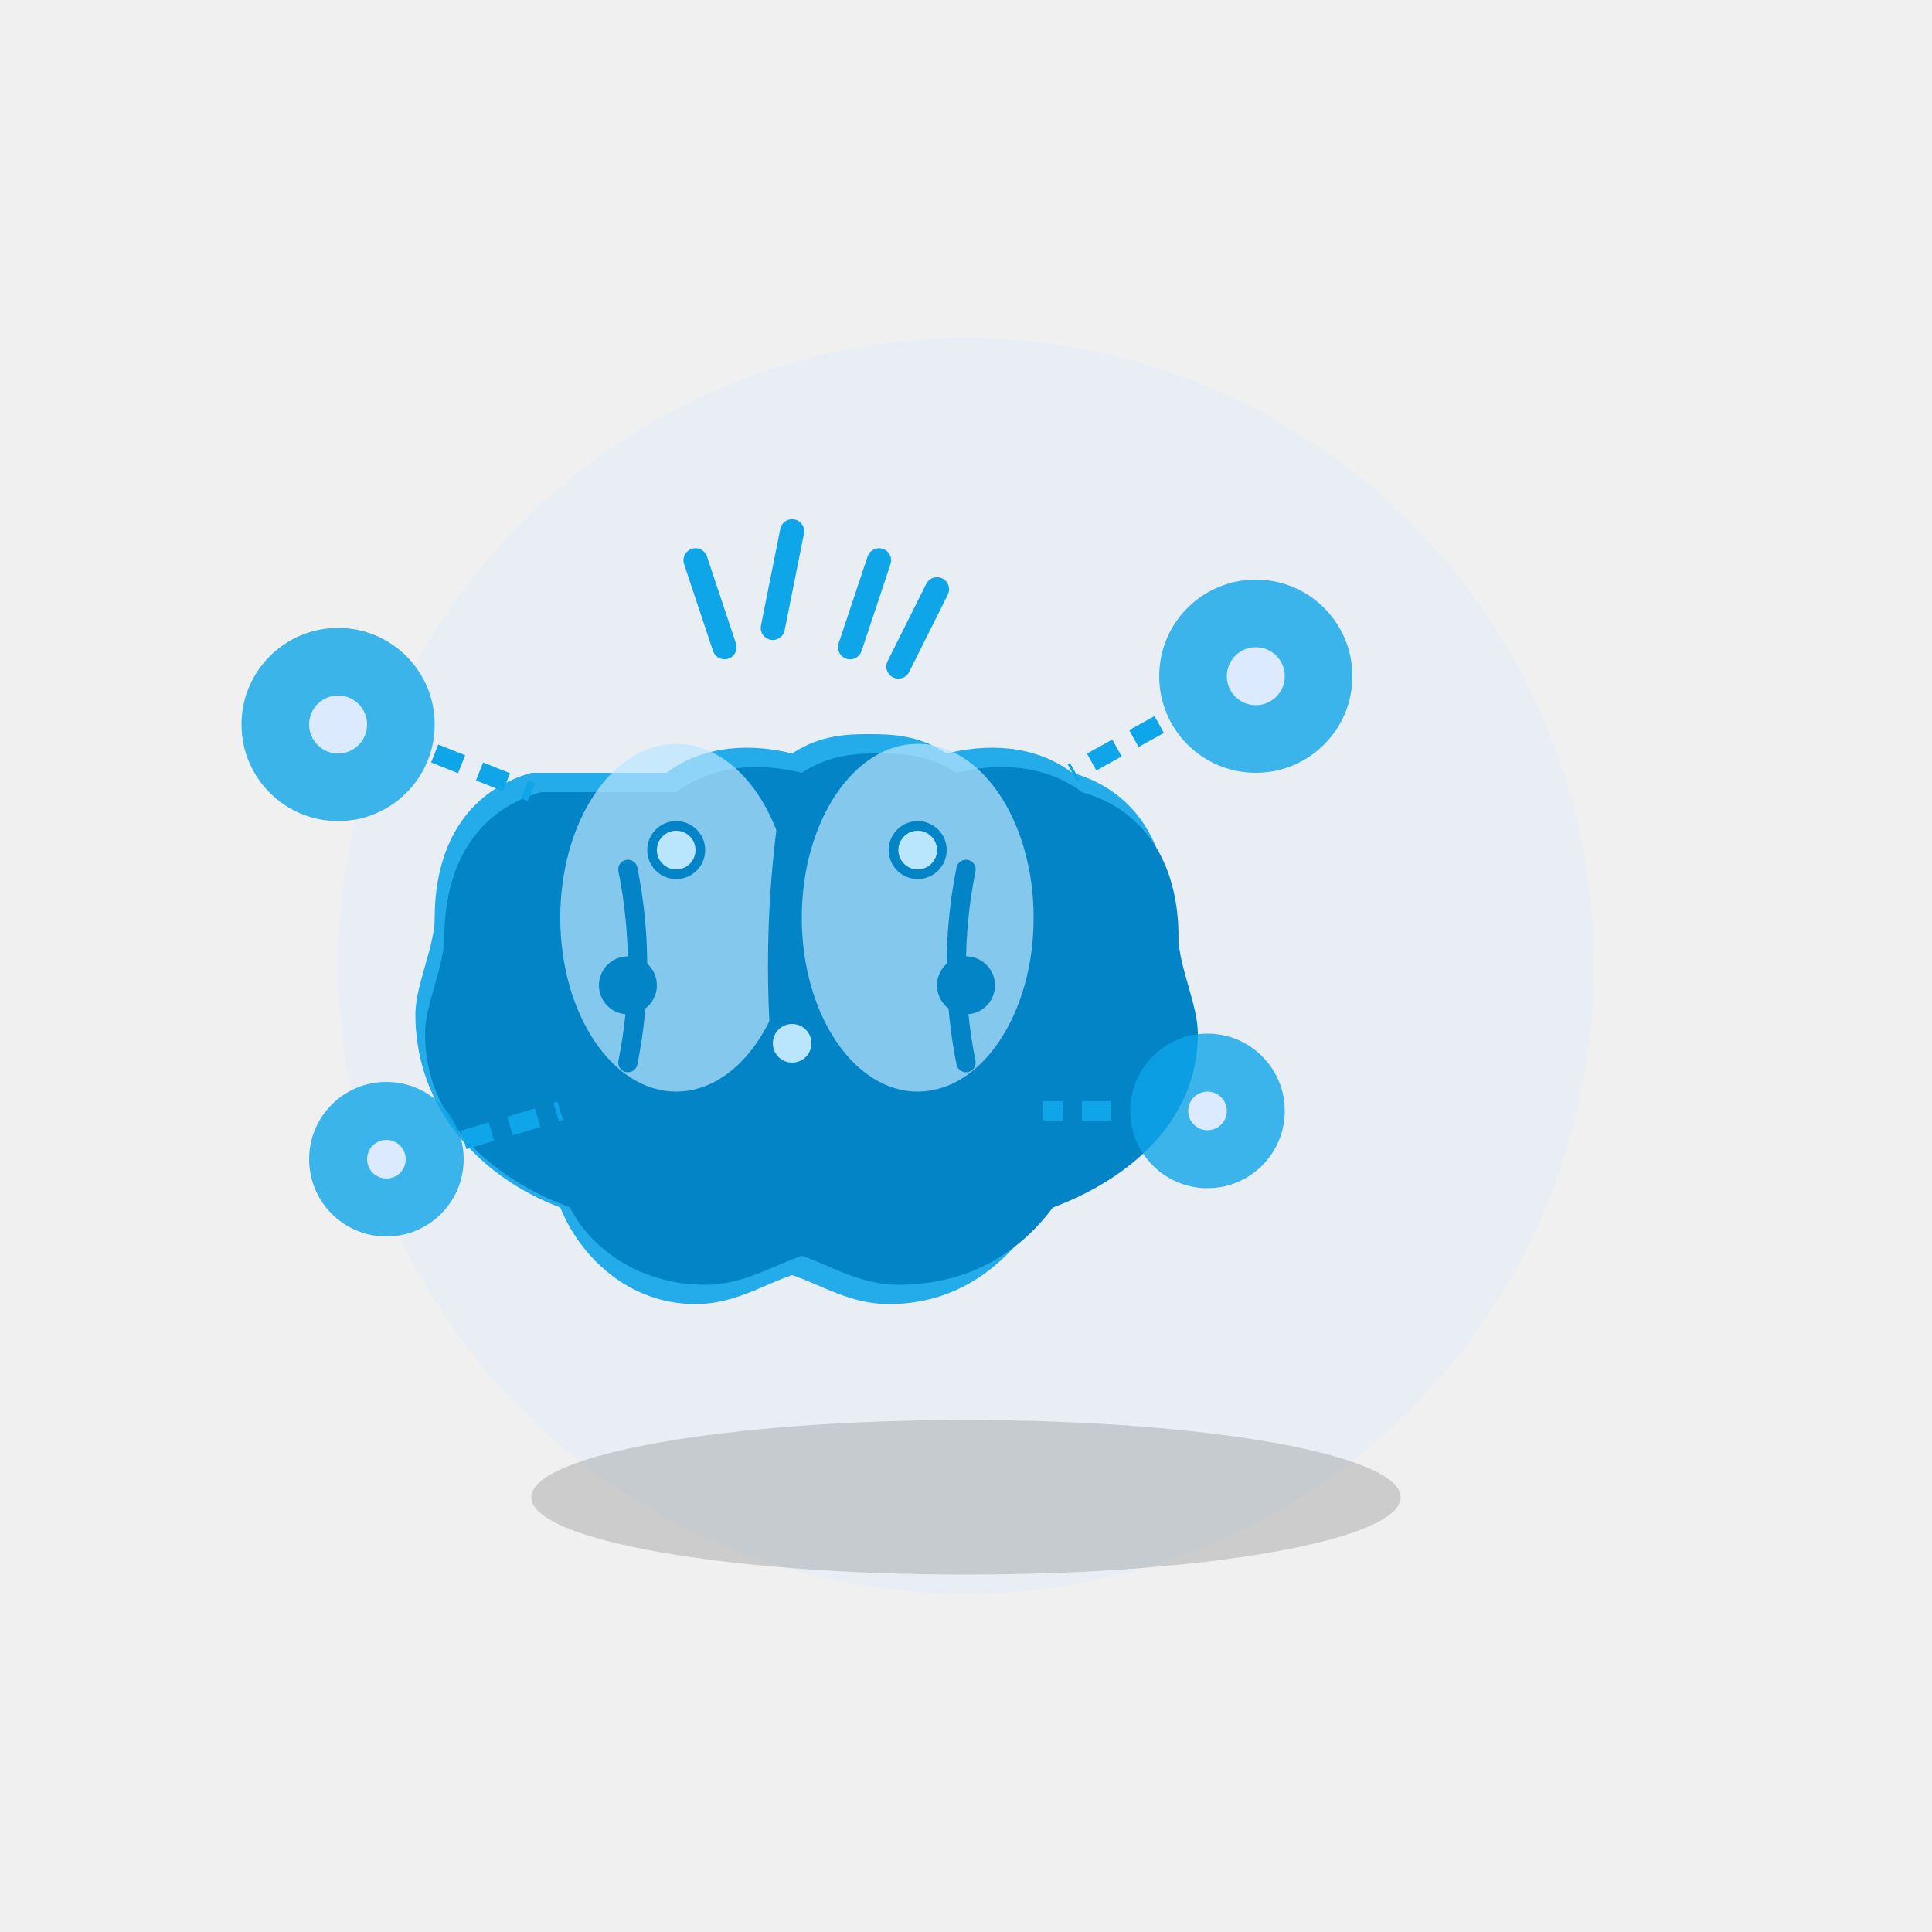
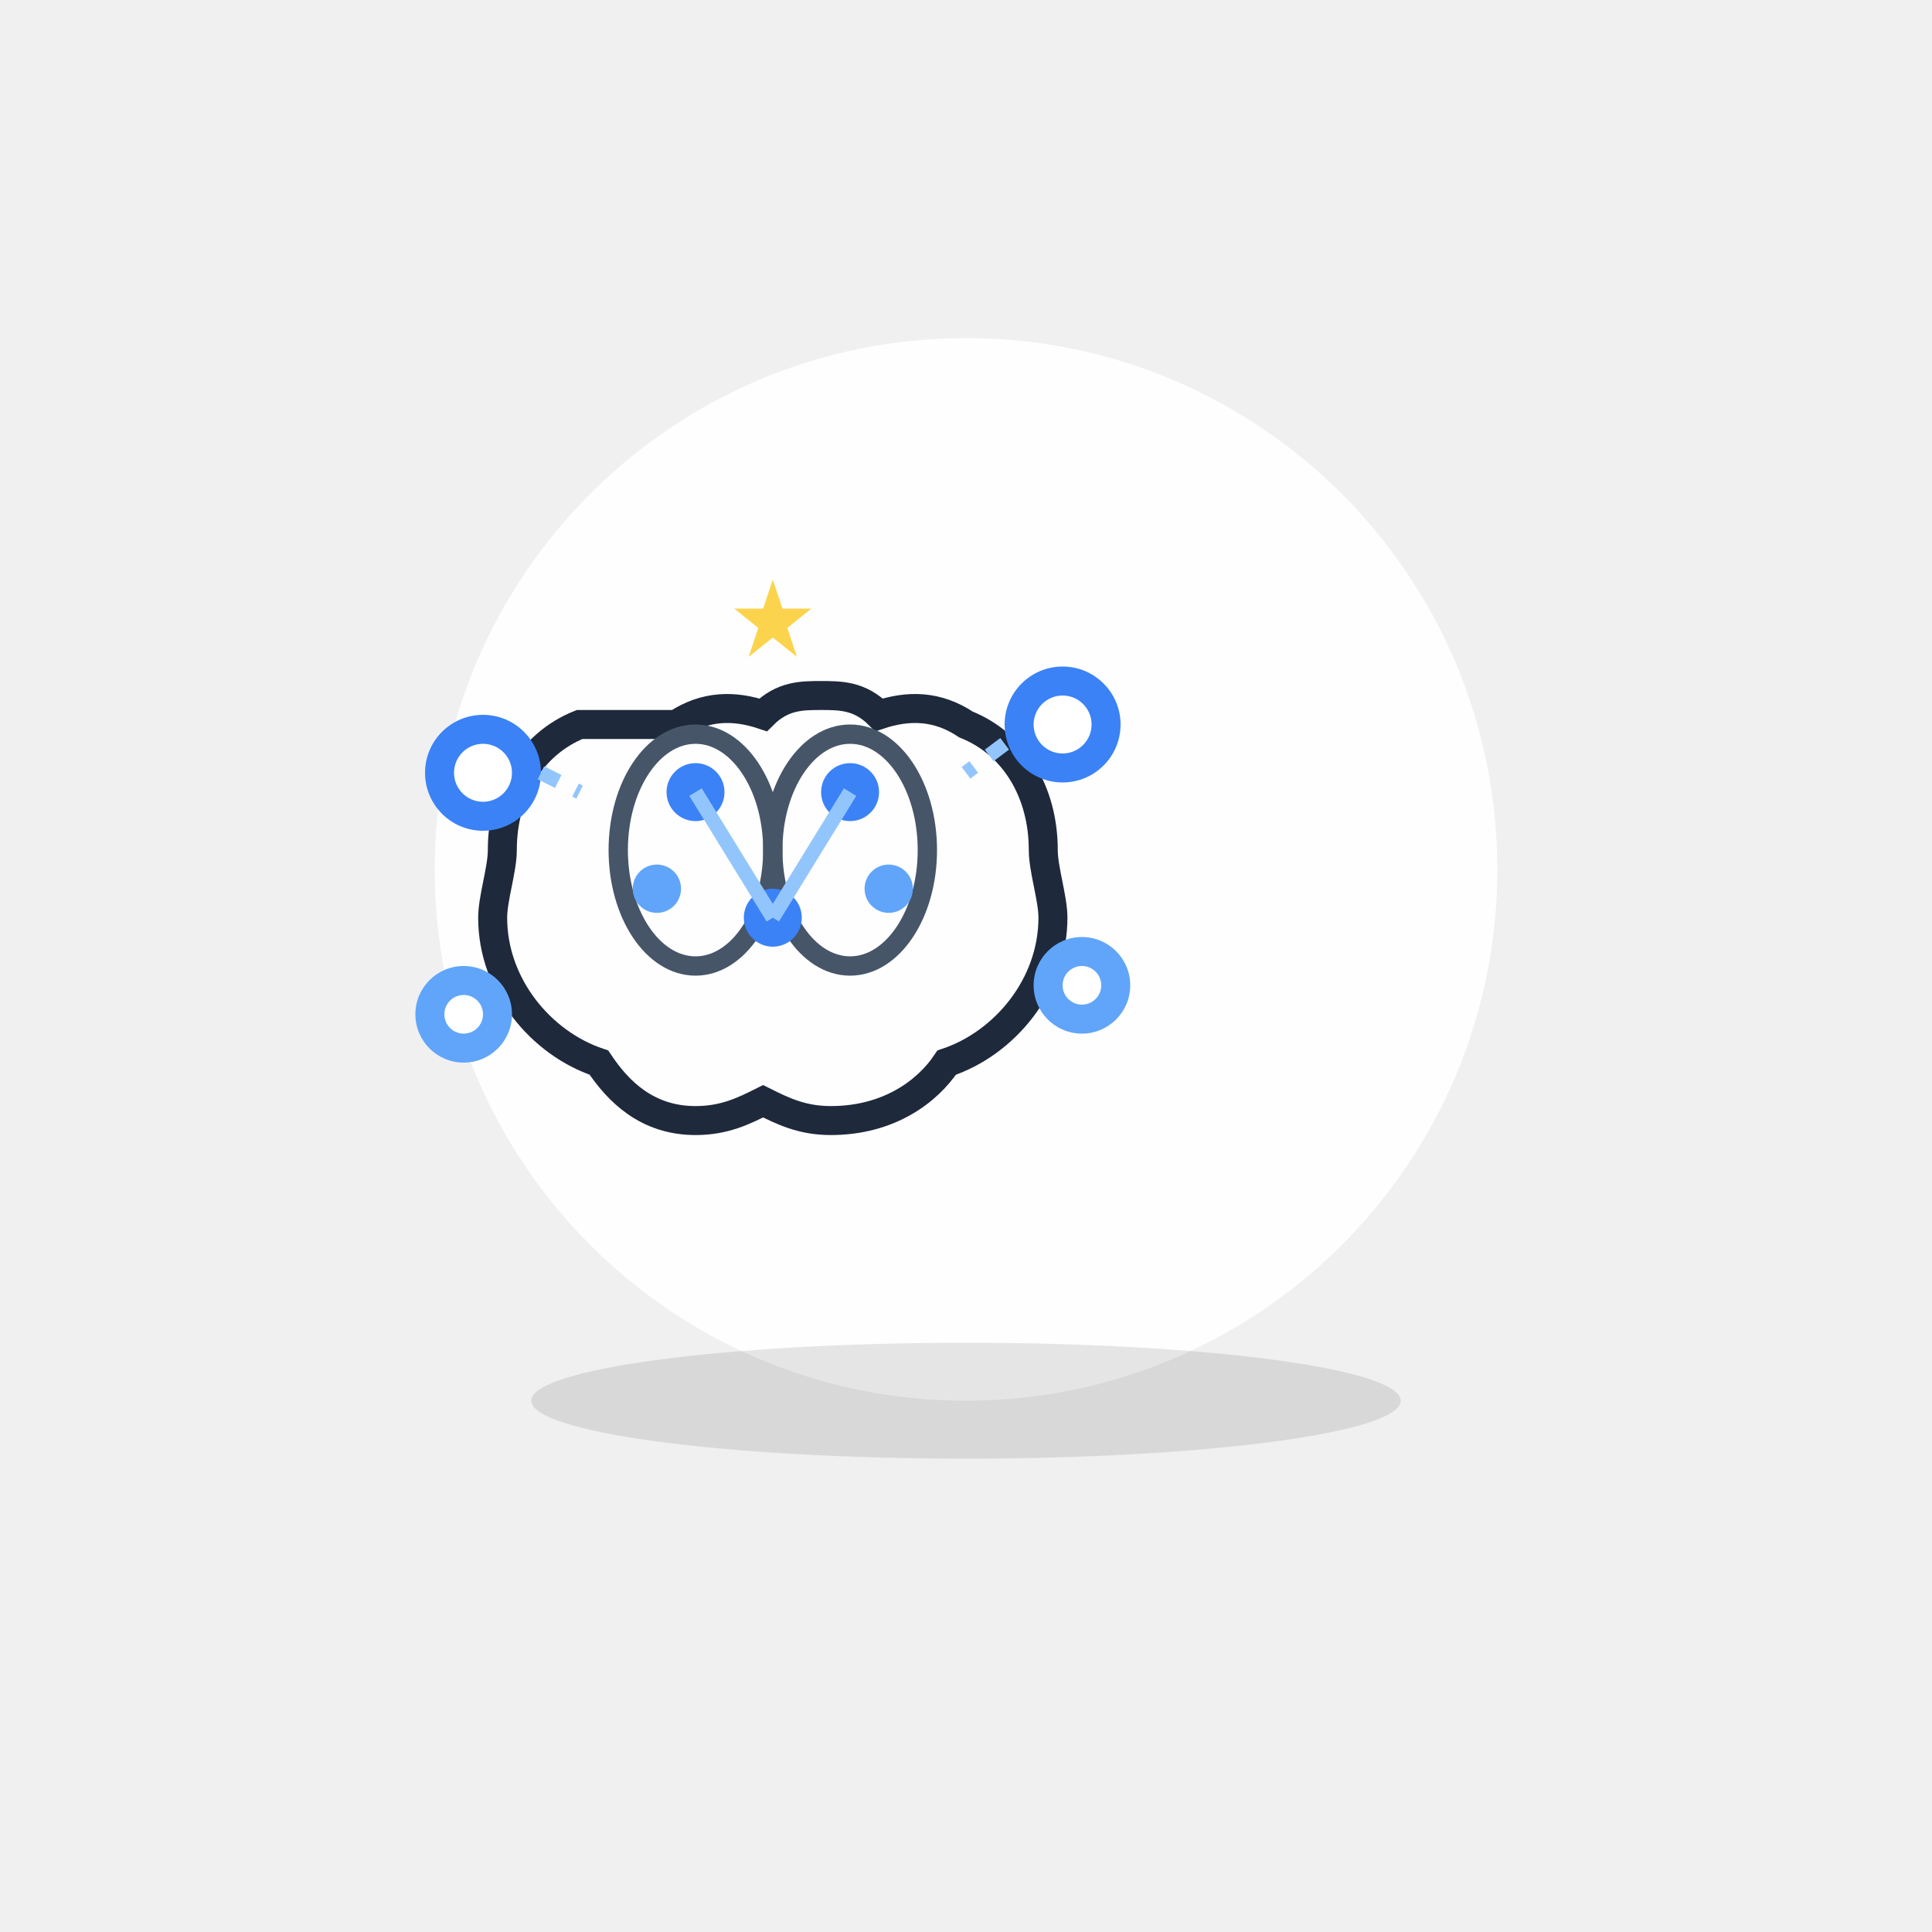
<svg xmlns="http://www.w3.org/2000/svg" width="200" height="200" viewBox="0 0 200 200" fill="none">
-   <circle cx="100" cy="100" r="65" fill="#DBEAFE" opacity="0.3" />
-   <ellipse cx="100" cy="155" rx="45" ry="8" fill="#000000" opacity="0.15" />
-   <path d="M55 80 C48 82 45 88 45 95 C45 98 43 102 43 105 C43 115 50 122 58 125 C60 130 65 135 72 135 C76 135 79 133 82 132 C85 133 88 135 92 135 C100 135 105 130 108 125 C116 122 123 115 123 105 C123 102 121 98 121 95 C121 88 118 82 111 80 C107 77 102 77 98 78 C95 76 92 76 90 76 C88 76 85 76 82 78 C78 77 73 77 69 80 Z" fill="#0EA5E9" opacity="0.9" />
-   <path d="M56 82 C49 84 46 90 46 97 C46 100 44 104 44 107 C44 116 51 122 59 125 C61 129 66 133 73 133 C77 133 80 131 83 130 C86 131 89 133 93 133 C101 133 106 129 109 125 C117 122 124 116 124 107 C124 104 122 100 122 97 C122 90 119 84 112 82 C108 79 103 79 99 80 C96 78 93 78 91 78 C89 78 86 78 83 80 C79 79 74 79 70 82 Z" fill="#0284C7" />
-   <ellipse cx="70" cy="95" rx="12" ry="18" fill="#BAE6FD" opacity="0.7" />
-   <ellipse cx="95" cy="95" rx="12" ry="18" fill="#BAE6FD" opacity="0.7" />
-   <path d="M82 85 Q80 100 82 115" stroke="#0284C7" stroke-width="3" fill="none" stroke-linecap="round" />
-   <path d="M65 90 Q67 100 65 110" stroke="#0284C7" stroke-width="2" fill="none" stroke-linecap="round" />
-   <path d="M100 90 Q98 100 100 110" stroke="#0284C7" stroke-width="2" fill="none" stroke-linecap="round" />
-   <circle cx="70" cy="88" r="3" fill="#0284C7" />
-   <circle cx="70" cy="88" r="2" fill="#BAE6FD" />
-   <circle cx="95" cy="88" r="3" fill="#0284C7" />
-   <circle cx="95" cy="88" r="2" fill="#BAE6FD" />
-   <circle cx="82" cy="108" r="3" fill="#0284C7" />
-   <circle cx="82" cy="108" r="2" fill="#BAE6FD" />
-   <circle cx="65" cy="102" r="3" fill="#0284C7" />
-   <circle cx="100" cy="102" r="3" fill="#0284C7" />
-   <circle cx="35" cy="75" r="10" fill="#0EA5E9" opacity="0.8" />
-   <circle cx="35" cy="75" r="3" fill="#DBEAFE" />
-   <line x1="45" y1="78" x2="55" y2="82" stroke="#0EA5E9" stroke-width="2" stroke-dasharray="3 2" />
-   <circle cx="130" cy="70" r="10" fill="#0EA5E9" opacity="0.8" />
-   <circle cx="130" cy="70" r="3" fill="#DBEAFE" />
-   <line x1="120" y1="75" x2="111" y2="80" stroke="#0EA5E9" stroke-width="2" stroke-dasharray="3 2" />
-   <circle cx="40" cy="120" r="8" fill="#0EA5E9" opacity="0.8" />
-   <circle cx="40" cy="120" r="2" fill="#DBEAFE" />
-   <line x1="48" y1="118" x2="58" y2="115" stroke="#0EA5E9" stroke-width="2" stroke-dasharray="3 2" />
-   <circle cx="125" cy="115" r="8" fill="#0EA5E9" opacity="0.8" />
-   <circle cx="125" cy="115" r="2" fill="#DBEAFE" />
-   <line x1="115" y1="115" x2="108" y2="115" stroke="#0EA5E9" stroke-width="2" stroke-dasharray="3 2" />
-   <path d="M80 65 L82 55 M75 67 L72 58" stroke="#0EA5E9" stroke-width="2.5" stroke-linecap="round" />
-   <path d="M88 67 L91 58 M93 69 L97 61" stroke="#0EA5E9" stroke-width="2.5" stroke-linecap="round" />
+   <circle cx="100" cy="90" r="55" fill="white" opacity="0.95" />
+   <ellipse cx="100" cy="145" rx="45" ry="6" fill="#000000" opacity="0.1" />
+   <path d="M60 75 C55 77 52 82 52 88 C52 90 51 93 51 95 C51 102 56 108 62 110 C64 113 67 116 72 116 C75 116 77 115 79 114 C81 115 83 116 86 116 C92 116 96 113 98 110 C104 108 109 102 109 95 C109 93 108 90 108 88 C108 82 105 77 100 75 C97 73 94 73 91 74 C89 72 87 72 85 72 C83 72 81 72 79 74 C76 73 73 73 70 75 Z" fill="none" stroke="#1E293B" stroke-width="3" />
+   <ellipse cx="72" cy="88" rx="8" ry="12" fill="none" stroke="#475569" stroke-width="2" />
+   <ellipse cx="88" cy="88" rx="8" ry="12" fill="none" stroke="#475569" stroke-width="2" />
+   <circle cx="72" cy="82" r="3" fill="#3B82F6" />
+   <circle cx="88" cy="82" r="3" fill="#3B82F6" />
+   <circle cx="80" cy="95" r="3" fill="#3B82F6" />
+   <circle cx="68" cy="92" r="2.5" fill="#60A5FA" />
+   <circle cx="92" cy="92" r="2.5" fill="#60A5FA" />
+   <line x1="72" y1="82" x2="80" y2="95" stroke="#93C5FD" stroke-width="1.5" />
+   <line x1="88" y1="82" x2="80" y2="95" stroke="#93C5FD" stroke-width="1.5" />
+   <circle cx="50" cy="80" r="6" fill="#3B82F6" />
+   <circle cx="50" cy="80" r="3" fill="white" />
+   <line x1="56" y1="80" x2="60" y2="82" stroke="#93C5FD" stroke-width="1.5" stroke-dasharray="2 2" />
+   <circle cx="110" cy="75" r="6" fill="#3B82F6" />
+   <circle cx="110" cy="75" r="3" fill="white" />
+   <line x1="104" y1="77" x2="100" y2="80" stroke="#93C5FD" stroke-width="1.5" stroke-dasharray="2 2" />
+   <circle cx="48" cy="105" r="5" fill="#60A5FA" />
+   <circle cx="48" cy="105" r="2" fill="white" />
+   <circle cx="112" cy="102" r="5" fill="#60A5FA" />
+   <circle cx="112" cy="102" r="2" fill="white" />
+   <path d="M80 60 L81 63 L84 63 L81.5 65 L82.5 68 L80 66 L77.5 68 L78.5 65 L76 63 L79 63 Z" fill="#FCD34D" />
</svg>
